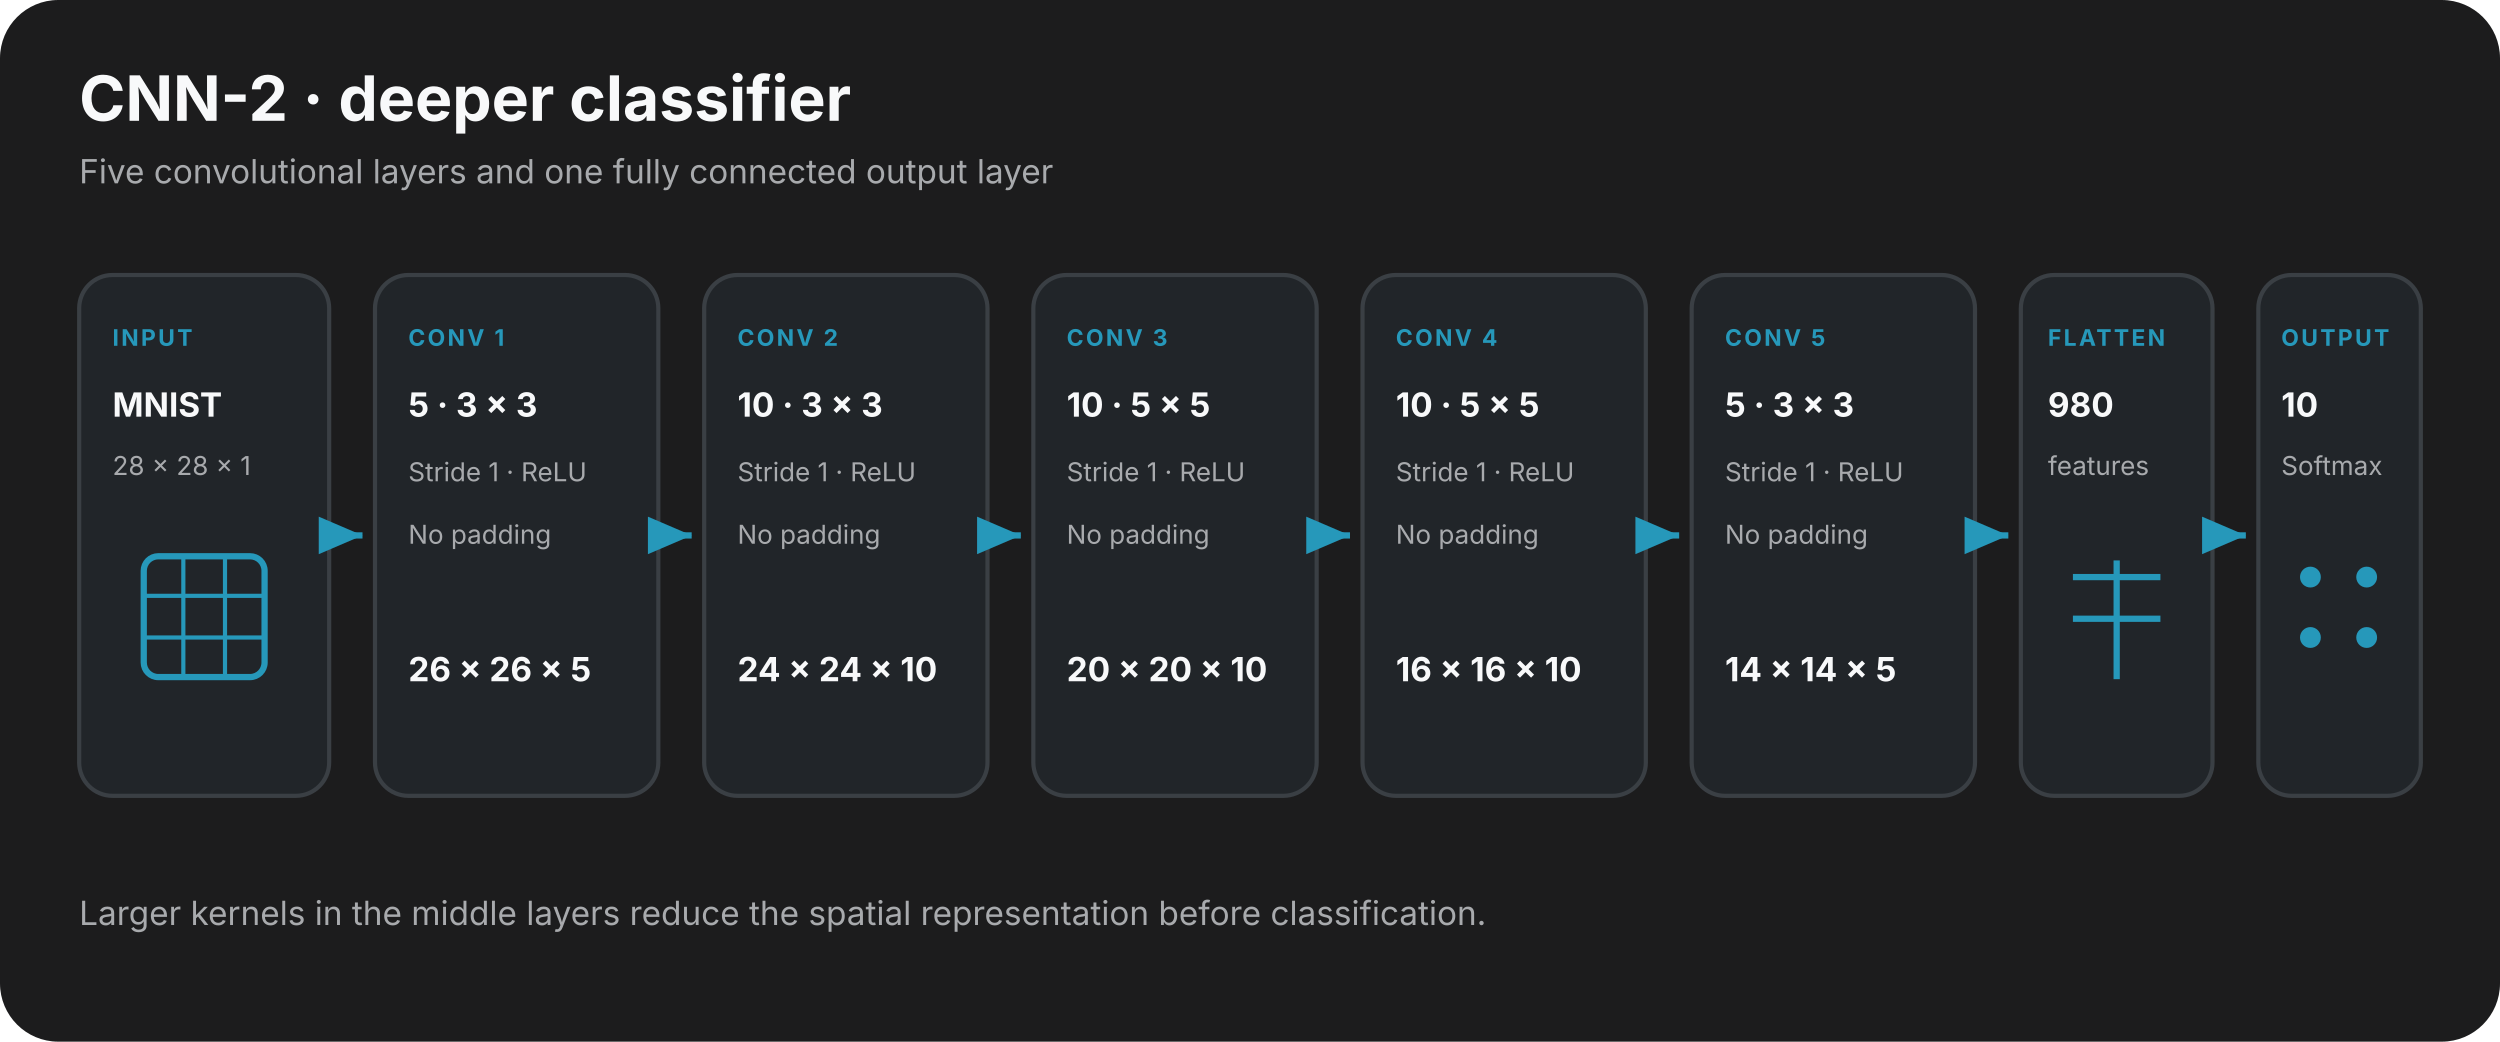
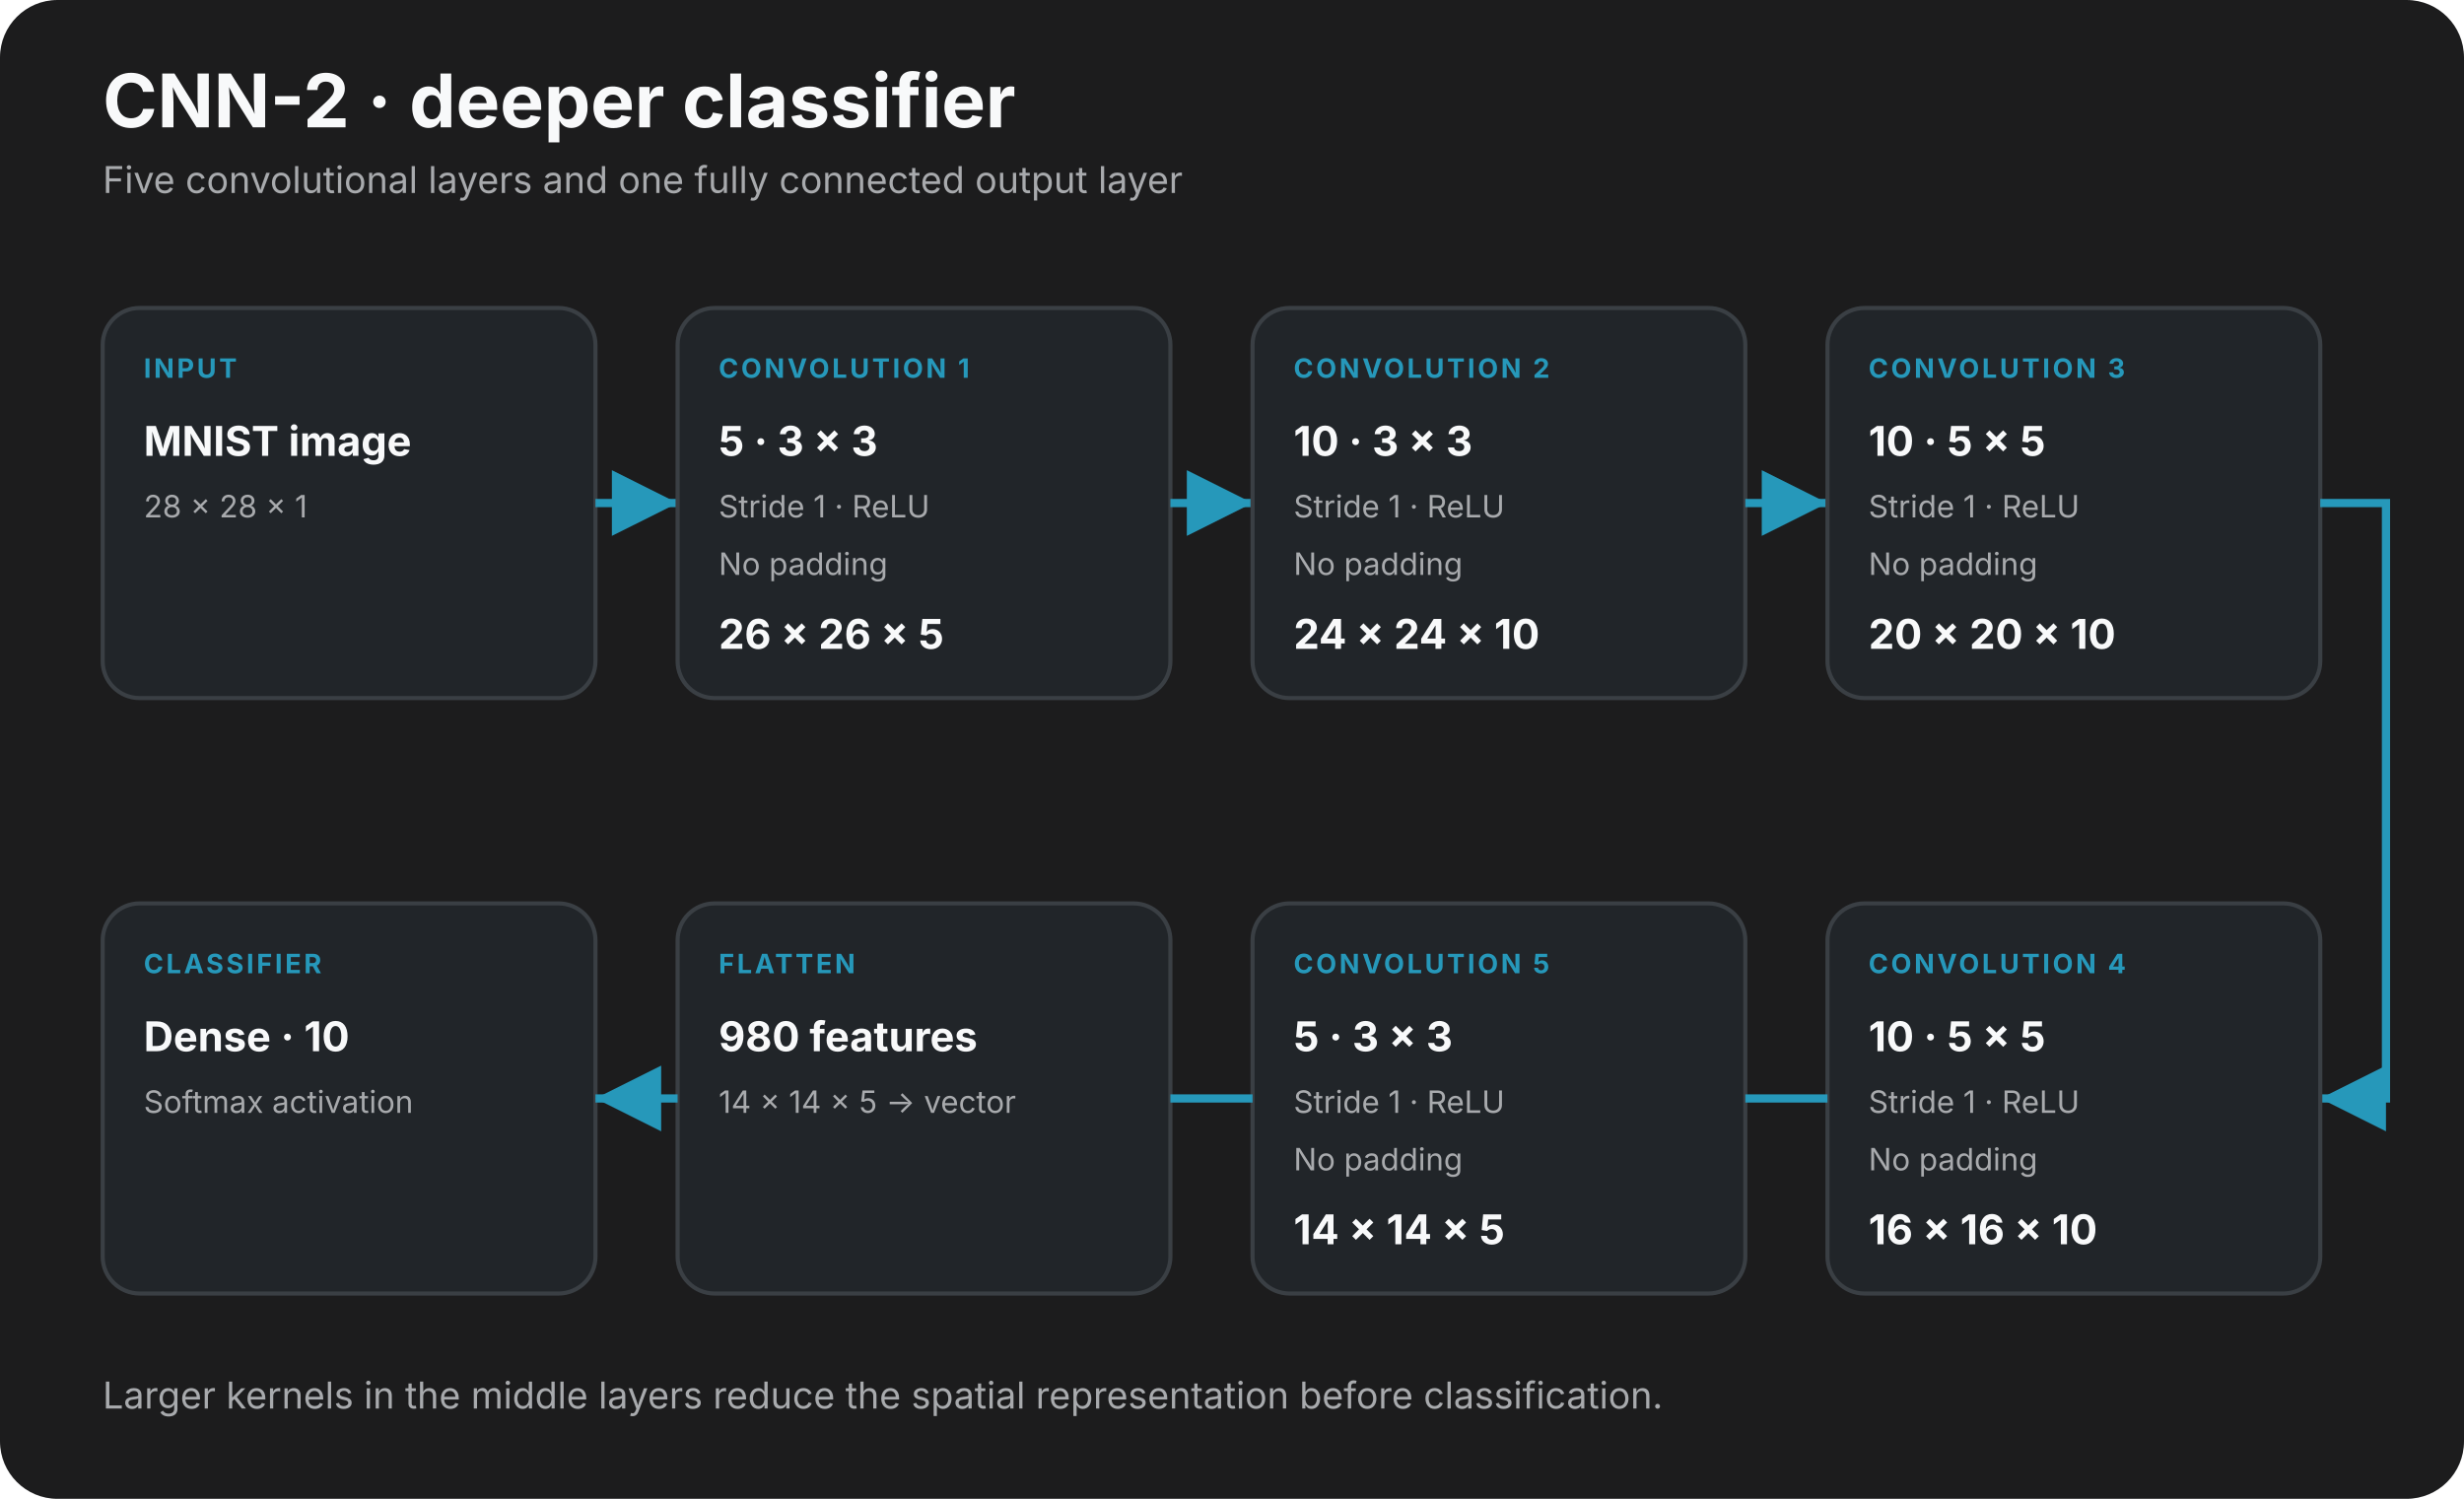
- <svg xmlns="http://www.w3.org/2000/svg" viewBox="0 0 1200 500" role="img" aria-labelledby="cnn2-title cnn2-desc">
+ <svg xmlns="http://www.w3.org/2000/svg" viewBox="0 0 1200 730" role="img" aria-labelledby="cnn2-title cnn2-desc">
  <defs>
-     <marker id="cnn2-arrow" markerWidth="9" markerHeight="9" refX="7" refY="3" orient="auto">
-       <path d="M0 0 7 3 0 6Z" fill="#2698ba" />
+     <marker id="cnn2-arrow" markerWidth="11" markerHeight="11" refX="8" refY="4" orient="auto">
+       <path d="M0 0 8 4 0 8Z" fill="#2698ba" />
    </marker>
-     <style>.h{fill:#f8f9fa;font:700 30px Inter,-apple-system,BlinkMacSystemFont,"Segoe UI",sans-serif}.s{fill:#a8aaad;font:400 16px Inter,-apple-system,BlinkMacSystemFont,"Segoe UI",sans-serif}.k{fill:#2698ba;font:700 11px Inter,-apple-system,BlinkMacSystemFont,"Segoe UI",sans-serif;letter-spacing:1.1px}.n{fill:#f8f9fa;font:700 16px Inter,-apple-system,BlinkMacSystemFont,"Segoe UI",sans-serif}.d{fill:#a8aaad;font:400 12.5px Inter,-apple-system,BlinkMacSystemFont,"Segoe UI",sans-serif}.c{fill:#212529;stroke:#3a3f44;stroke-width:2}.a{fill:none;stroke:#2698ba;stroke-width:3;marker-end:url(#cnn2-arrow)}</style>
+     <style>.h{fill:#f8f9fa;font:700 36px Inter,-apple-system,BlinkMacSystemFont,"Segoe UI",sans-serif}.s{fill:#a8aaad;font:400 18px Inter,-apple-system,BlinkMacSystemFont,"Segoe UI",sans-serif}.k{fill:#2698ba;font:700 13px Inter,-apple-system,BlinkMacSystemFont,"Segoe UI",sans-serif;letter-spacing:1.3px}.n{fill:#f8f9fa;font:700 20px Inter,-apple-system,BlinkMacSystemFont,"Segoe UI",sans-serif}.d{fill:#a8aaad;font:400 15px Inter,-apple-system,BlinkMacSystemFont,"Segoe UI",sans-serif}.c{fill:#212529;stroke:#3a3f44;stroke-width:2}.a{fill:none;stroke:#2698ba;stroke-width:4;marker-end:url(#cnn2-arrow)}</style>
  </defs>
-   <rect width="1200" height="500" rx="28" fill="#1c1c1d" />
-   <text x="38" y="58" class="h">CNN-2 · deeper classifier</text>
-   <text x="38" y="88" class="s">Five convolutional layers and one fully connected output layer</text>
-   <g transform="translate(38 132)">
-     <rect width="120" height="250" rx="16" class="c" />
-     <text x="16" y="34" class="k">INPUT</text>
-     <text x="16" y="68" class="n">MNIST</text>
-     <text x="16" y="96" class="d">28 × 28 × 1</text>
-     <rect x="31" y="135" width="58" height="58" rx="7" fill="none" stroke="#2698ba" stroke-width="3" />
-     <path d="M50 135v58M70 135v58M31 154h58M31 174h58" stroke="#2698ba" stroke-width="2" />
+   <rect width="1200" height="730" rx="28" fill="#1c1c1d" />
+   <text x="50" y="62" class="h">CNN-2 · deeper classifier</text>
+   <text x="50" y="94" class="s">Five convolutional layers and one fully connected output layer</text>
+   <g transform="translate(50 150)">
+     <rect width="240" height="190" rx="18" class="c" />
+     <text x="20" y="34" class="k">INPUT</text>
+     <text x="20" y="72" class="n">MNIST image</text>
+     <text x="20" y="102" class="d">28 × 28 × 1</text>
  </g>
-   <path d="M158 257h16" class="a" />
-   <g transform="translate(180 132)">
-     <rect width="136" height="250" rx="16" class="c" />
-     <text x="16" y="34" class="k">CONV 1</text>
-     <text x="16" y="68" class="n">5 · 3 × 3</text>
-     <text x="16" y="99" class="d">Stride 1 · ReLU</text>
-     <text x="16" y="129" class="d">No padding</text>
-     <text x="16" y="195" class="n">26 × 26 × 5</text>
+   <path d="M290 245h40" class="a" />
+   <g transform="translate(330 150)">
+     <rect width="240" height="190" rx="18" class="c" />
+     <text x="20" y="34" class="k">CONVOLUTION 1</text>
+     <text x="20" y="72" class="n">5 · 3 × 3</text>
+     <text x="20" y="102" class="d">Stride 1 · ReLU</text>
+     <text x="20" y="130" class="d">No padding</text>
+     <text x="20" y="166" class="n">26 × 26 × 5</text>
  </g>
-   <path d="M316 257h16" class="a" />
-   <g transform="translate(338 132)">
-     <rect width="136" height="250" rx="16" class="c" />
-     <text x="16" y="34" class="k">CONV 2</text>
-     <text x="16" y="68" class="n">10 · 3 × 3</text>
-     <text x="16" y="99" class="d">Stride 1 · ReLU</text>
-     <text x="16" y="129" class="d">No padding</text>
-     <text x="16" y="195" class="n">24 × 24 × 10</text>
+   <path d="M570 245h40" class="a" />
+   <g transform="translate(610 150)">
+     <rect width="240" height="190" rx="18" class="c" />
+     <text x="20" y="34" class="k">CONVOLUTION 2</text>
+     <text x="20" y="72" class="n">10 · 3 × 3</text>
+     <text x="20" y="102" class="d">Stride 1 · ReLU</text>
+     <text x="20" y="130" class="d">No padding</text>
+     <text x="20" y="166" class="n">24 × 24 × 10</text>
  </g>
-   <path d="M474 257h16" class="a" />
-   <g transform="translate(496 132)">
-     <rect width="136" height="250" rx="16" class="c" />
-     <text x="16" y="34" class="k">CONV 3</text>
-     <text x="16" y="68" class="n">10 · 5 × 5</text>
-     <text x="16" y="99" class="d">Stride 1 · ReLU</text>
-     <text x="16" y="129" class="d">No padding</text>
-     <text x="16" y="195" class="n">20 × 20 × 10</text>
+   <path d="M850 245h40" class="a" />
+   <g transform="translate(890 150)">
+     <rect width="240" height="190" rx="18" class="c" />
+     <text x="20" y="34" class="k">CONVOLUTION 3</text>
+     <text x="20" y="72" class="n">10 · 5 × 5</text>
+     <text x="20" y="102" class="d">Stride 1 · ReLU</text>
+     <text x="20" y="130" class="d">No padding</text>
+     <text x="20" y="166" class="n">20 × 20 × 10</text>
  </g>
-   <path d="M632 257h16" class="a" />
-   <g transform="translate(654 132)">
-     <rect width="136" height="250" rx="16" class="c" />
-     <text x="16" y="34" class="k">CONV 4</text>
-     <text x="16" y="68" class="n">10 · 5 × 5</text>
-     <text x="16" y="99" class="d">Stride 1 · ReLU</text>
-     <text x="16" y="129" class="d">No padding</text>
-     <text x="16" y="195" class="n">16 × 16 × 10</text>
+   <path d="M1130 245h32v290h-32" class="a" />
+   <g transform="translate(50 440)">
+     <rect width="240" height="190" rx="18" class="c" />
+     <text x="20" y="34" class="k">CLASSIFIER</text>
+     <text x="20" y="72" class="n">Dense · 10</text>
+     <text x="20" y="102" class="d">Softmax activation</text>
  </g>
-   <path d="M790 257h16" class="a" />
-   <g transform="translate(812 132)">
-     <rect width="136" height="250" rx="16" class="c" />
-     <text x="16" y="34" class="k">CONV 5</text>
-     <text x="16" y="68" class="n">5 · 3 × 3</text>
-     <text x="16" y="99" class="d">Stride 1 · ReLU</text>
-     <text x="16" y="129" class="d">No padding</text>
-     <text x="16" y="195" class="n">14 × 14 × 5</text>
+   <g transform="translate(330 440)">
+     <rect width="240" height="190" rx="18" class="c" />
+     <text x="20" y="34" class="k">FLATTEN</text>
+     <text x="20" y="72" class="n">980 features</text>
+     <text x="20" y="102" class="d">14 × 14 × 5 → vector</text>
  </g>
-   <path d="M948 257h16" class="a" />
-   <g transform="translate(970 132)">
-     <rect width="92" height="250" rx="16" class="c" />
-     <text x="13" y="34" class="k">FLATTEN</text>
-     <text x="13" y="68" class="n">980</text>
-     <text x="13" y="96" class="d">features</text>
-     <path d="M25 145h42M25 165h42M46 137v57" stroke="#2698ba" stroke-width="3" />
+   <g transform="translate(610 440)">
+     <rect width="240" height="190" rx="18" class="c" />
+     <text x="20" y="34" class="k">CONVOLUTION 5</text>
+     <text x="20" y="72" class="n">5 · 3 × 3</text>
+     <text x="20" y="102" class="d">Stride 1 · ReLU</text>
+     <text x="20" y="130" class="d">No padding</text>
+     <text x="20" y="166" class="n">14 × 14 × 5</text>
  </g>
-   <path d="M1062 257h16" class="a" />
-   <g transform="translate(1084 132)">
-     <rect width="78" height="250" rx="16" class="c" />
-     <text x="11" y="34" class="k">OUTPUT</text>
-     <text x="11" y="68" class="n">10</text>
-     <text x="11" y="96" class="d">Softmax</text>
-     <g fill="#2698ba">
-       <circle cx="25" cy="145" r="5" />
-       <circle cx="52" cy="145" r="5" />
-       <circle cx="25" cy="174" r="5" />
-       <circle cx="52" cy="174" r="5" />
-     </g>
+   <g transform="translate(890 440)">
+     <rect width="240" height="190" rx="18" class="c" />
+     <text x="20" y="34" class="k">CONVOLUTION 4</text>
+     <text x="20" y="72" class="n">10 · 5 × 5</text>
+     <text x="20" y="102" class="d">Stride 1 · ReLU</text>
+     <text x="20" y="130" class="d">No padding</text>
+     <text x="20" y="166" class="n">16 × 16 × 10</text>
  </g>
-   <text x="38" y="444" class="s">Larger kernels in the middle layers reduce the spatial representation before classification.</text>
+   <path d="M890 535h-40M610 535h-40M330 535h-40" class="a" />
+   <text x="50" y="686" class="s">Larger kernels in the middle layers reduce the spatial representation before classification.</text>
</svg>
